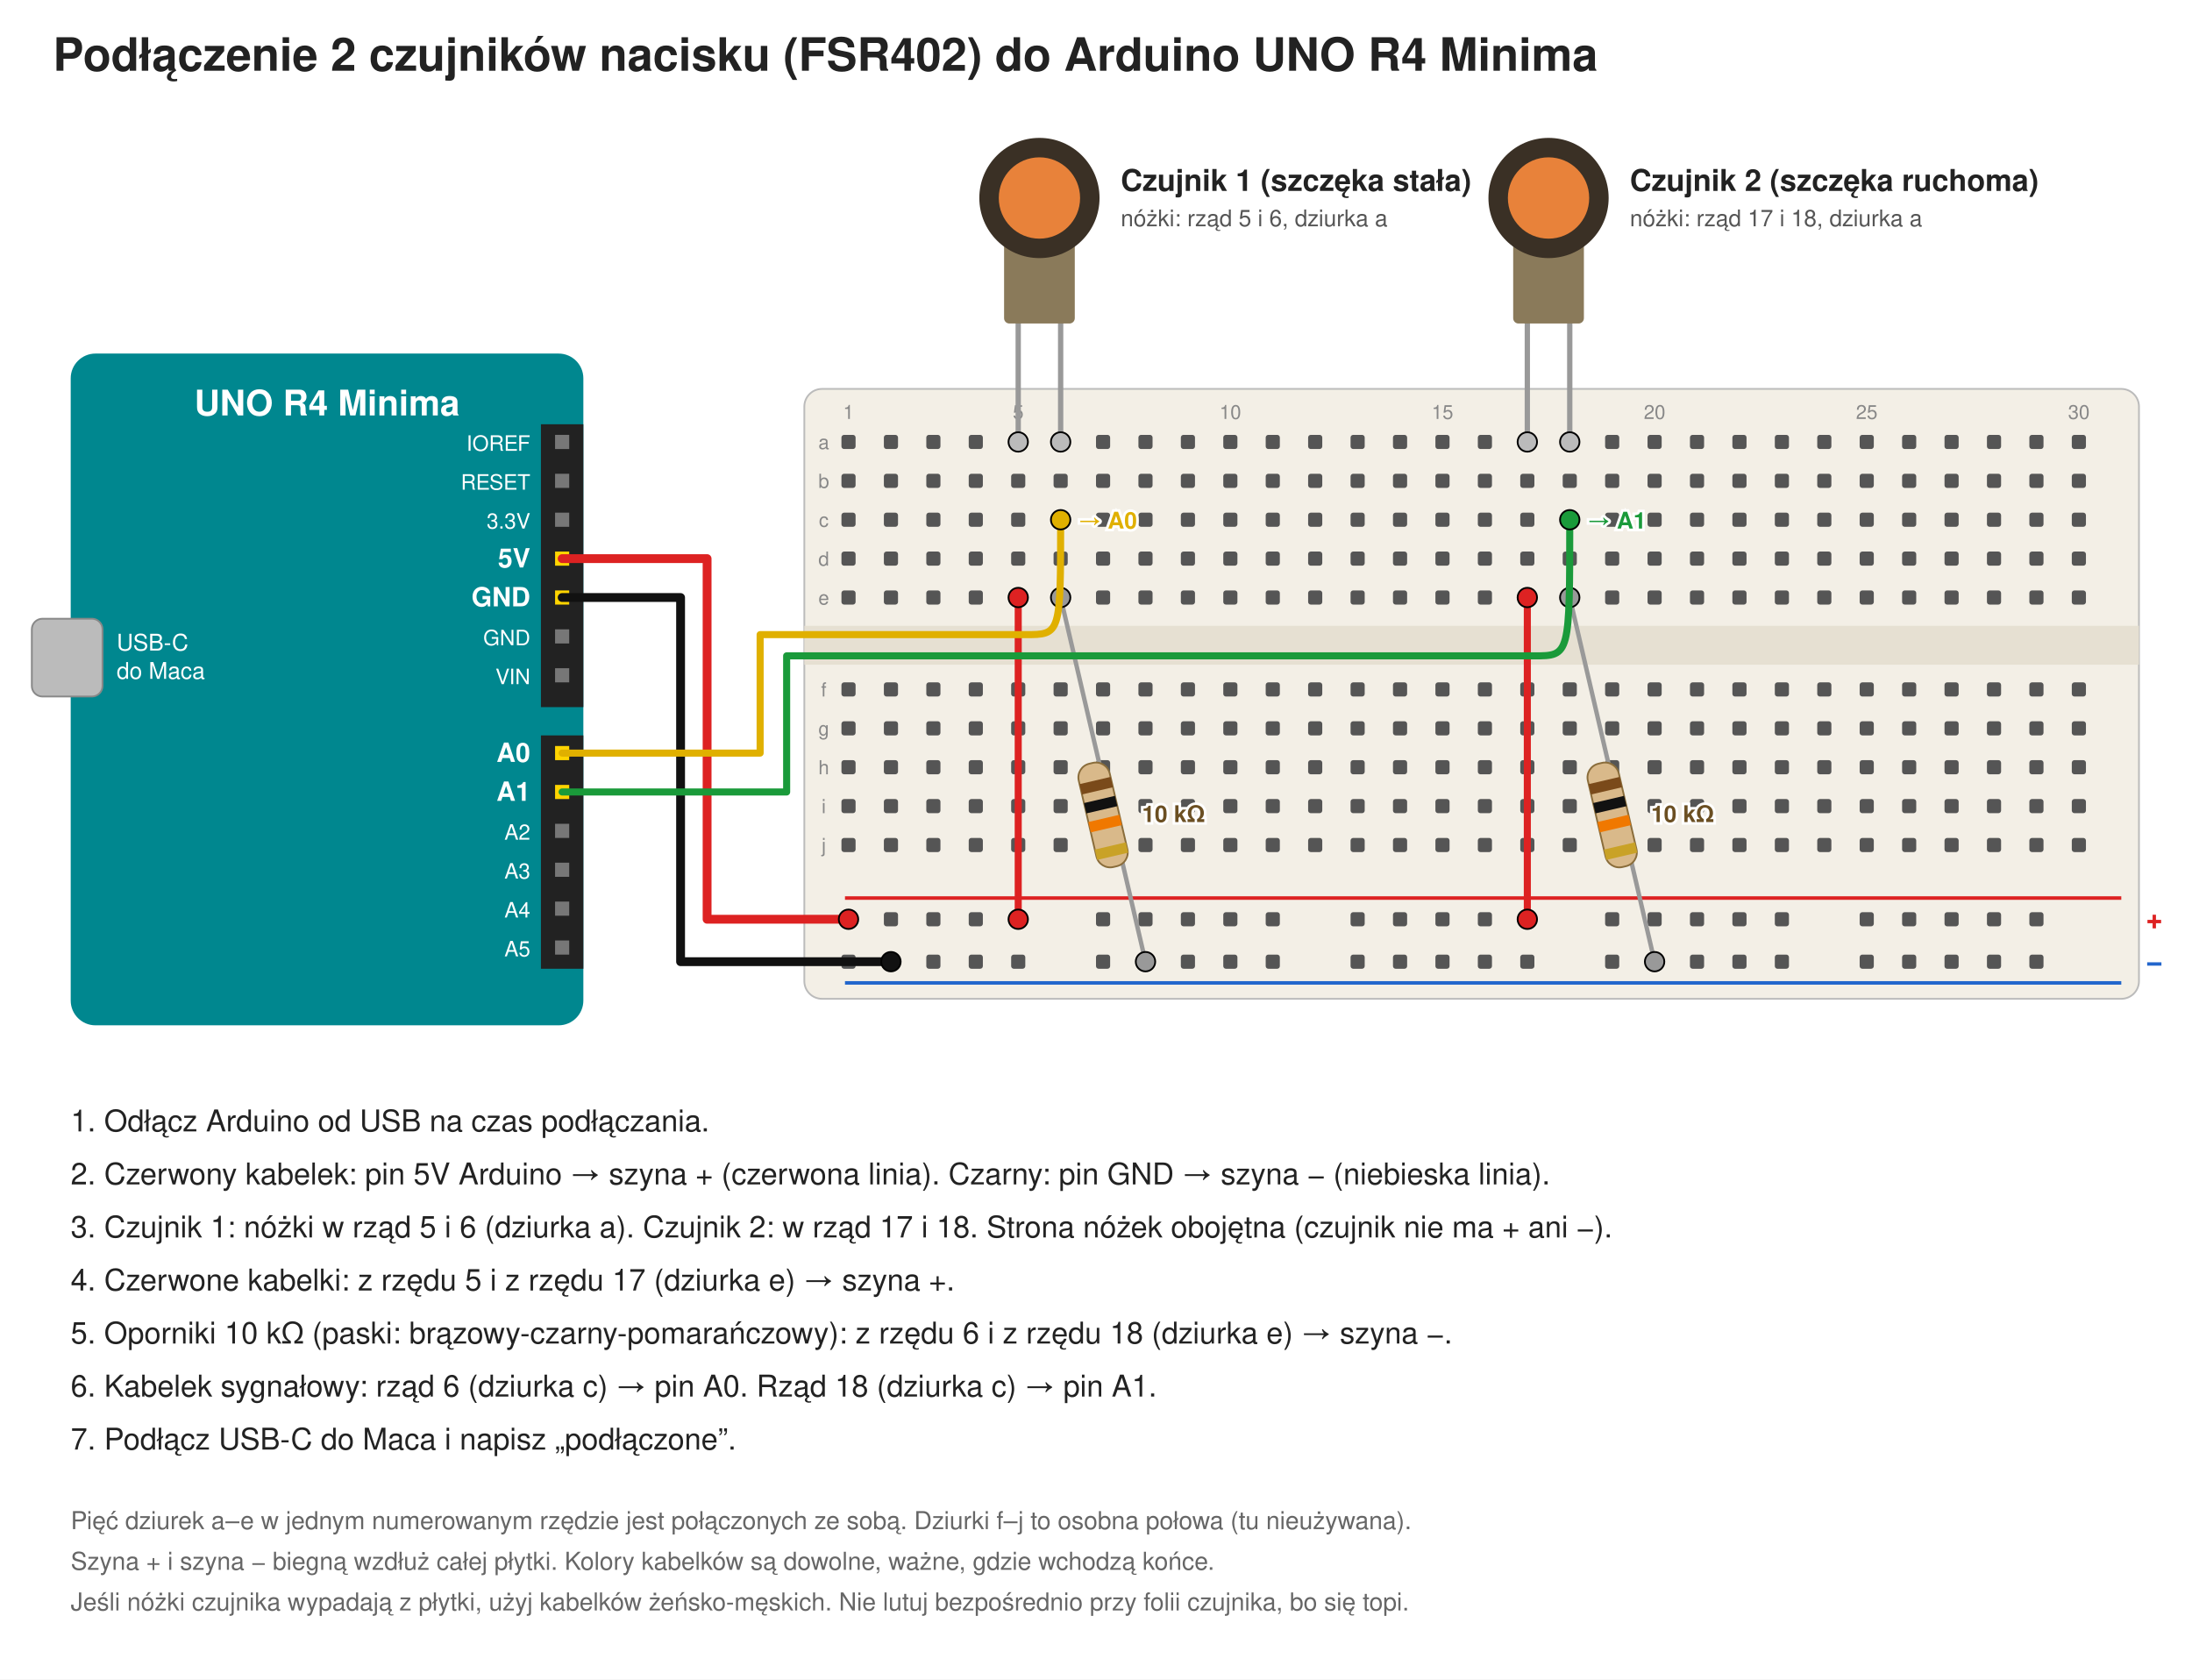
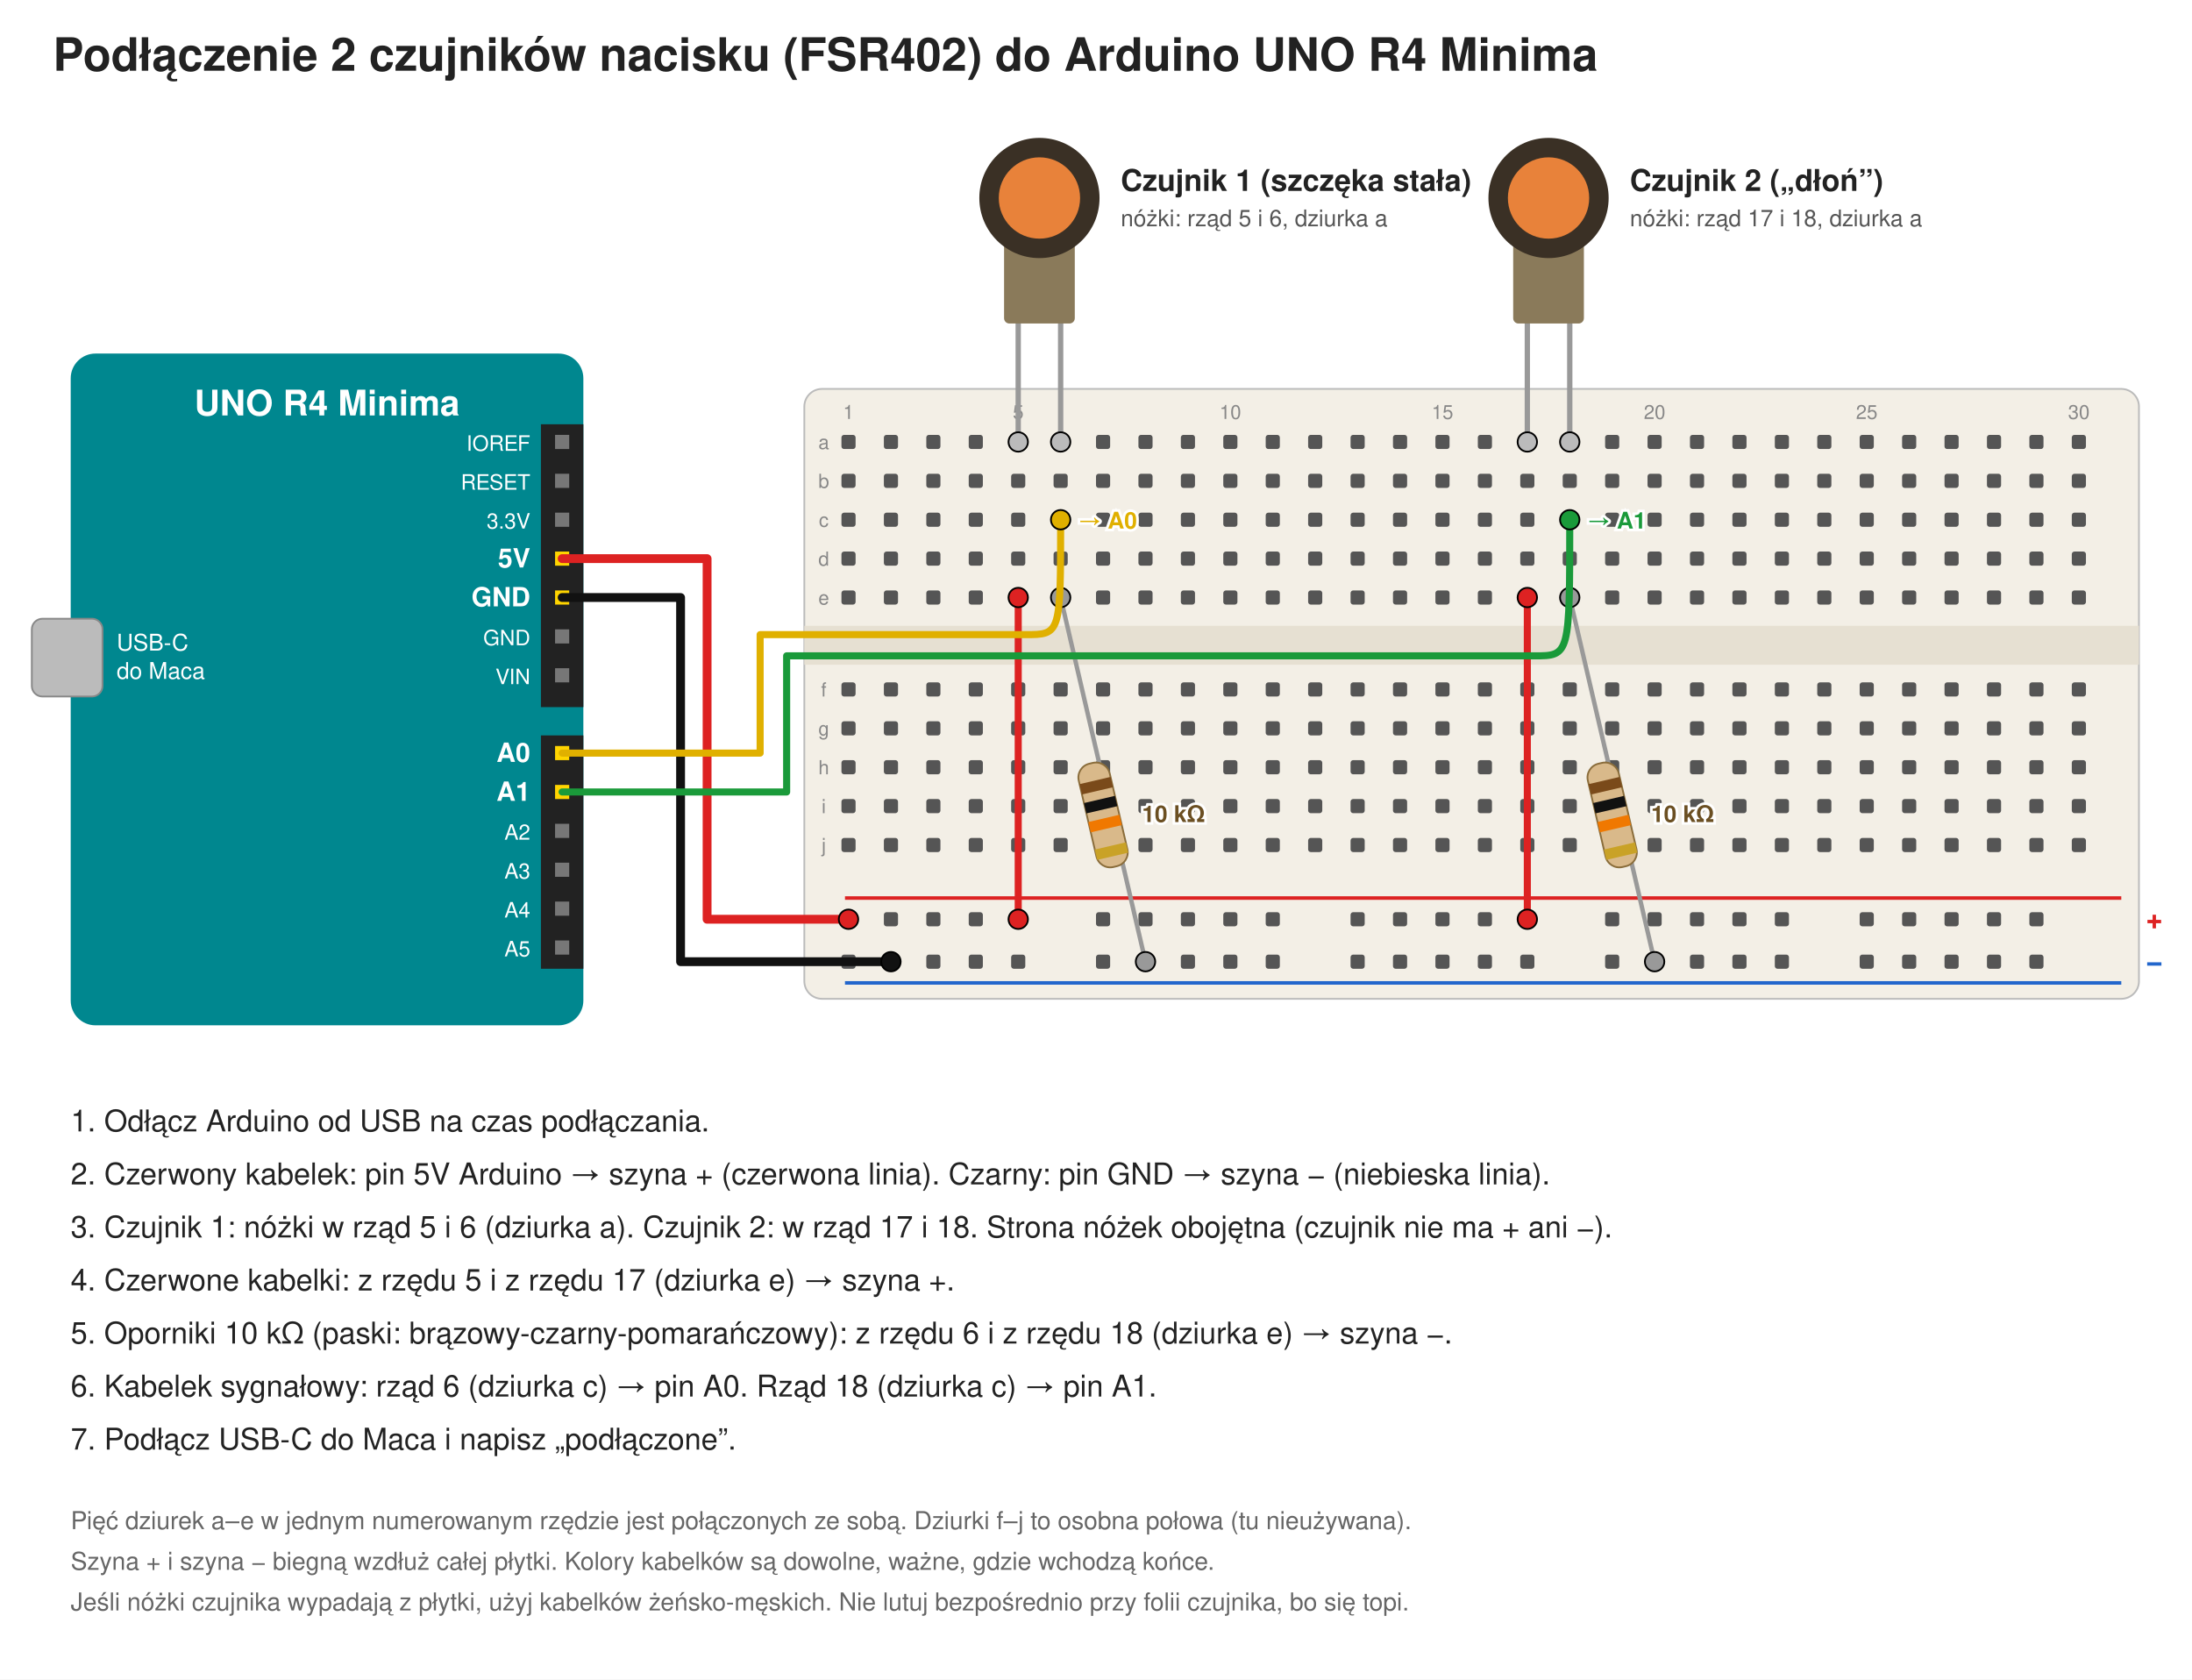
<svg xmlns="http://www.w3.org/2000/svg" width="1240" height="950" viewBox="0 0 1240 950" font-family="Helvetica, Arial, sans-serif">
  <rect width="1240" height="950" fill="#ffffff" />
  <text x="30" y="40" font-size="26" font-weight="bold" fill="#222">Podłączenie 2 czujników nacisku (FSR402) do Arduino UNO R4 Minima</text>
  <g transform="translate(0,50)">
    <rect x="455" y="170" width="755" height="345" rx="10" fill="#f3efe6" stroke="#bbb" />
    <rect x="455" y="304" width="755" height="22" fill="#e6e0d2" />
    <rect x="476" y="196" width="8" height="8" rx="1.5" fill="#555" />
    <rect x="476" y="218" width="8" height="8" rx="1.5" fill="#555" />
    <rect x="476" y="240" width="8" height="8" rx="1.5" fill="#555" />
    <rect x="476" y="262" width="8" height="8" rx="1.5" fill="#555" />
    <rect x="476" y="284" width="8" height="8" rx="1.5" fill="#555" />
    <rect x="476" y="336" width="8" height="8" rx="1.5" fill="#555" />
    <rect x="476" y="358" width="8" height="8" rx="1.5" fill="#555" />
    <rect x="476" y="380" width="8" height="8" rx="1.5" fill="#555" />
    <rect x="476" y="402" width="8" height="8" rx="1.5" fill="#555" />
    <rect x="476" y="424" width="8" height="8" rx="1.5" fill="#555" />
    <text x="480" y="187" font-size="11" text-anchor="middle" fill="#888">1</text>
    <rect x="500" y="196" width="8" height="8" rx="1.5" fill="#555" />
    <rect x="500" y="218" width="8" height="8" rx="1.5" fill="#555" />
    <rect x="500" y="240" width="8" height="8" rx="1.5" fill="#555" />
    <rect x="500" y="262" width="8" height="8" rx="1.5" fill="#555" />
    <rect x="500" y="284" width="8" height="8" rx="1.5" fill="#555" />
    <rect x="500" y="336" width="8" height="8" rx="1.5" fill="#555" />
    <rect x="500" y="358" width="8" height="8" rx="1.5" fill="#555" />
    <rect x="500" y="380" width="8" height="8" rx="1.5" fill="#555" />
    <rect x="500" y="402" width="8" height="8" rx="1.5" fill="#555" />
    <rect x="500" y="424" width="8" height="8" rx="1.5" fill="#555" />
    <rect x="524" y="196" width="8" height="8" rx="1.5" fill="#555" />
    <rect x="524" y="218" width="8" height="8" rx="1.5" fill="#555" />
    <rect x="524" y="240" width="8" height="8" rx="1.5" fill="#555" />
    <rect x="524" y="262" width="8" height="8" rx="1.5" fill="#555" />
    <rect x="524" y="284" width="8" height="8" rx="1.5" fill="#555" />
    <rect x="524" y="336" width="8" height="8" rx="1.5" fill="#555" />
    <rect x="524" y="358" width="8" height="8" rx="1.5" fill="#555" />
    <rect x="524" y="380" width="8" height="8" rx="1.5" fill="#555" />
    <rect x="524" y="402" width="8" height="8" rx="1.5" fill="#555" />
    <rect x="524" y="424" width="8" height="8" rx="1.5" fill="#555" />
    <rect x="548" y="196" width="8" height="8" rx="1.5" fill="#555" />
    <rect x="548" y="218" width="8" height="8" rx="1.5" fill="#555" />
    <rect x="548" y="240" width="8" height="8" rx="1.5" fill="#555" />
    <rect x="548" y="262" width="8" height="8" rx="1.5" fill="#555" />
    <rect x="548" y="284" width="8" height="8" rx="1.5" fill="#555" />
    <rect x="548" y="336" width="8" height="8" rx="1.5" fill="#555" />
    <rect x="548" y="358" width="8" height="8" rx="1.5" fill="#555" />
    <rect x="548" y="380" width="8" height="8" rx="1.5" fill="#555" />
    <rect x="548" y="402" width="8" height="8" rx="1.5" fill="#555" />
    <rect x="548" y="424" width="8" height="8" rx="1.5" fill="#555" />
    <rect x="572" y="196" width="8" height="8" rx="1.5" fill="#555" />
    <rect x="572" y="218" width="8" height="8" rx="1.5" fill="#555" />
    <rect x="572" y="240" width="8" height="8" rx="1.5" fill="#555" />
    <rect x="572" y="262" width="8" height="8" rx="1.5" fill="#555" />
    <rect x="572" y="284" width="8" height="8" rx="1.5" fill="#555" />
    <rect x="572" y="336" width="8" height="8" rx="1.5" fill="#555" />
    <rect x="572" y="358" width="8" height="8" rx="1.5" fill="#555" />
    <rect x="572" y="380" width="8" height="8" rx="1.5" fill="#555" />
    <rect x="572" y="402" width="8" height="8" rx="1.5" fill="#555" />
    <rect x="572" y="424" width="8" height="8" rx="1.5" fill="#555" />
    <text x="576" y="187" font-size="11" text-anchor="middle" fill="#888">5</text>
    <rect x="596" y="196" width="8" height="8" rx="1.5" fill="#555" />
    <rect x="596" y="218" width="8" height="8" rx="1.5" fill="#555" />
    <rect x="596" y="240" width="8" height="8" rx="1.5" fill="#555" />
    <rect x="596" y="262" width="8" height="8" rx="1.5" fill="#555" />
    <rect x="596" y="284" width="8" height="8" rx="1.5" fill="#555" />
    <rect x="596" y="336" width="8" height="8" rx="1.5" fill="#555" />
    <rect x="596" y="358" width="8" height="8" rx="1.5" fill="#555" />
    <rect x="596" y="380" width="8" height="8" rx="1.5" fill="#555" />
    <rect x="596" y="402" width="8" height="8" rx="1.5" fill="#555" />
    <rect x="596" y="424" width="8" height="8" rx="1.5" fill="#555" />
    <rect x="620" y="196" width="8" height="8" rx="1.5" fill="#555" />
    <rect x="620" y="218" width="8" height="8" rx="1.5" fill="#555" />
    <rect x="620" y="240" width="8" height="8" rx="1.5" fill="#555" />
    <rect x="620" y="262" width="8" height="8" rx="1.5" fill="#555" />
    <rect x="620" y="284" width="8" height="8" rx="1.5" fill="#555" />
    <rect x="620" y="336" width="8" height="8" rx="1.5" fill="#555" />
    <rect x="620" y="358" width="8" height="8" rx="1.5" fill="#555" />
    <rect x="620" y="380" width="8" height="8" rx="1.5" fill="#555" />
    <rect x="620" y="402" width="8" height="8" rx="1.5" fill="#555" />
    <rect x="620" y="424" width="8" height="8" rx="1.5" fill="#555" />
    <rect x="644" y="196" width="8" height="8" rx="1.5" fill="#555" />
    <rect x="644" y="218" width="8" height="8" rx="1.5" fill="#555" />
    <rect x="644" y="240" width="8" height="8" rx="1.5" fill="#555" />
    <rect x="644" y="262" width="8" height="8" rx="1.5" fill="#555" />
    <rect x="644" y="284" width="8" height="8" rx="1.5" fill="#555" />
    <rect x="644" y="336" width="8" height="8" rx="1.5" fill="#555" />
    <rect x="644" y="358" width="8" height="8" rx="1.5" fill="#555" />
    <rect x="644" y="380" width="8" height="8" rx="1.5" fill="#555" />
    <rect x="644" y="402" width="8" height="8" rx="1.5" fill="#555" />
    <rect x="644" y="424" width="8" height="8" rx="1.5" fill="#555" />
    <rect x="668" y="196" width="8" height="8" rx="1.5" fill="#555" />
    <rect x="668" y="218" width="8" height="8" rx="1.5" fill="#555" />
    <rect x="668" y="240" width="8" height="8" rx="1.5" fill="#555" />
    <rect x="668" y="262" width="8" height="8" rx="1.5" fill="#555" />
    <rect x="668" y="284" width="8" height="8" rx="1.5" fill="#555" />
    <rect x="668" y="336" width="8" height="8" rx="1.5" fill="#555" />
    <rect x="668" y="358" width="8" height="8" rx="1.5" fill="#555" />
    <rect x="668" y="380" width="8" height="8" rx="1.5" fill="#555" />
    <rect x="668" y="402" width="8" height="8" rx="1.5" fill="#555" />
    <rect x="668" y="424" width="8" height="8" rx="1.5" fill="#555" />
    <rect x="692" y="196" width="8" height="8" rx="1.5" fill="#555" />
    <rect x="692" y="218" width="8" height="8" rx="1.5" fill="#555" />
    <rect x="692" y="240" width="8" height="8" rx="1.5" fill="#555" />
    <rect x="692" y="262" width="8" height="8" rx="1.5" fill="#555" />
    <rect x="692" y="284" width="8" height="8" rx="1.5" fill="#555" />
    <rect x="692" y="336" width="8" height="8" rx="1.5" fill="#555" />
    <rect x="692" y="358" width="8" height="8" rx="1.5" fill="#555" />
    <rect x="692" y="380" width="8" height="8" rx="1.5" fill="#555" />
    <rect x="692" y="402" width="8" height="8" rx="1.5" fill="#555" />
    <rect x="692" y="424" width="8" height="8" rx="1.5" fill="#555" />
    <text x="696" y="187" font-size="11" text-anchor="middle" fill="#888">10</text>
    <rect x="716" y="196" width="8" height="8" rx="1.5" fill="#555" />
    <rect x="716" y="218" width="8" height="8" rx="1.5" fill="#555" />
    <rect x="716" y="240" width="8" height="8" rx="1.5" fill="#555" />
    <rect x="716" y="262" width="8" height="8" rx="1.5" fill="#555" />
    <rect x="716" y="284" width="8" height="8" rx="1.5" fill="#555" />
    <rect x="716" y="336" width="8" height="8" rx="1.5" fill="#555" />
    <rect x="716" y="358" width="8" height="8" rx="1.5" fill="#555" />
    <rect x="716" y="380" width="8" height="8" rx="1.5" fill="#555" />
    <rect x="716" y="402" width="8" height="8" rx="1.5" fill="#555" />
    <rect x="716" y="424" width="8" height="8" rx="1.5" fill="#555" />
    <rect x="740" y="196" width="8" height="8" rx="1.5" fill="#555" />
    <rect x="740" y="218" width="8" height="8" rx="1.5" fill="#555" />
    <rect x="740" y="240" width="8" height="8" rx="1.5" fill="#555" />
    <rect x="740" y="262" width="8" height="8" rx="1.5" fill="#555" />
    <rect x="740" y="284" width="8" height="8" rx="1.5" fill="#555" />
    <rect x="740" y="336" width="8" height="8" rx="1.5" fill="#555" />
    <rect x="740" y="358" width="8" height="8" rx="1.5" fill="#555" />
    <rect x="740" y="380" width="8" height="8" rx="1.5" fill="#555" />
    <rect x="740" y="402" width="8" height="8" rx="1.5" fill="#555" />
    <rect x="740" y="424" width="8" height="8" rx="1.5" fill="#555" />
    <rect x="764" y="196" width="8" height="8" rx="1.5" fill="#555" />
    <rect x="764" y="218" width="8" height="8" rx="1.5" fill="#555" />
    <rect x="764" y="240" width="8" height="8" rx="1.5" fill="#555" />
    <rect x="764" y="262" width="8" height="8" rx="1.5" fill="#555" />
    <rect x="764" y="284" width="8" height="8" rx="1.5" fill="#555" />
    <rect x="764" y="336" width="8" height="8" rx="1.5" fill="#555" />
    <rect x="764" y="358" width="8" height="8" rx="1.5" fill="#555" />
    <rect x="764" y="380" width="8" height="8" rx="1.5" fill="#555" />
    <rect x="764" y="402" width="8" height="8" rx="1.5" fill="#555" />
    <rect x="764" y="424" width="8" height="8" rx="1.5" fill="#555" />
    <rect x="788" y="196" width="8" height="8" rx="1.5" fill="#555" />
    <rect x="788" y="218" width="8" height="8" rx="1.5" fill="#555" />
    <rect x="788" y="240" width="8" height="8" rx="1.5" fill="#555" />
    <rect x="788" y="262" width="8" height="8" rx="1.5" fill="#555" />
    <rect x="788" y="284" width="8" height="8" rx="1.5" fill="#555" />
    <rect x="788" y="336" width="8" height="8" rx="1.5" fill="#555" />
    <rect x="788" y="358" width="8" height="8" rx="1.5" fill="#555" />
    <rect x="788" y="380" width="8" height="8" rx="1.5" fill="#555" />
    <rect x="788" y="402" width="8" height="8" rx="1.5" fill="#555" />
    <rect x="788" y="424" width="8" height="8" rx="1.5" fill="#555" />
    <rect x="812" y="196" width="8" height="8" rx="1.5" fill="#555" />
    <rect x="812" y="218" width="8" height="8" rx="1.5" fill="#555" />
    <rect x="812" y="240" width="8" height="8" rx="1.5" fill="#555" />
    <rect x="812" y="262" width="8" height="8" rx="1.5" fill="#555" />
    <rect x="812" y="284" width="8" height="8" rx="1.5" fill="#555" />
    <rect x="812" y="336" width="8" height="8" rx="1.5" fill="#555" />
    <rect x="812" y="358" width="8" height="8" rx="1.5" fill="#555" />
    <rect x="812" y="380" width="8" height="8" rx="1.5" fill="#555" />
    <rect x="812" y="402" width="8" height="8" rx="1.5" fill="#555" />
    <rect x="812" y="424" width="8" height="8" rx="1.5" fill="#555" />
    <text x="816" y="187" font-size="11" text-anchor="middle" fill="#888">15</text>
    <rect x="836" y="196" width="8" height="8" rx="1.5" fill="#555" />
    <rect x="836" y="218" width="8" height="8" rx="1.5" fill="#555" />
    <rect x="836" y="240" width="8" height="8" rx="1.5" fill="#555" />
    <rect x="836" y="262" width="8" height="8" rx="1.5" fill="#555" />
    <rect x="836" y="284" width="8" height="8" rx="1.5" fill="#555" />
    <rect x="836" y="336" width="8" height="8" rx="1.5" fill="#555" />
    <rect x="836" y="358" width="8" height="8" rx="1.5" fill="#555" />
    <rect x="836" y="380" width="8" height="8" rx="1.5" fill="#555" />
    <rect x="836" y="402" width="8" height="8" rx="1.5" fill="#555" />
    <rect x="836" y="424" width="8" height="8" rx="1.5" fill="#555" />
    <rect x="860" y="196" width="8" height="8" rx="1.5" fill="#555" />
    <rect x="860" y="218" width="8" height="8" rx="1.5" fill="#555" />
    <rect x="860" y="240" width="8" height="8" rx="1.5" fill="#555" />
    <rect x="860" y="262" width="8" height="8" rx="1.5" fill="#555" />
    <rect x="860" y="284" width="8" height="8" rx="1.5" fill="#555" />
    <rect x="860" y="336" width="8" height="8" rx="1.5" fill="#555" />
    <rect x="860" y="358" width="8" height="8" rx="1.5" fill="#555" />
    <rect x="860" y="380" width="8" height="8" rx="1.5" fill="#555" />
    <rect x="860" y="402" width="8" height="8" rx="1.5" fill="#555" />
    <rect x="860" y="424" width="8" height="8" rx="1.5" fill="#555" />
    <rect x="884" y="196" width="8" height="8" rx="1.5" fill="#555" />
    <rect x="884" y="218" width="8" height="8" rx="1.5" fill="#555" />
    <rect x="884" y="240" width="8" height="8" rx="1.5" fill="#555" />
    <rect x="884" y="262" width="8" height="8" rx="1.5" fill="#555" />
    <rect x="884" y="284" width="8" height="8" rx="1.5" fill="#555" />
    <rect x="884" y="336" width="8" height="8" rx="1.5" fill="#555" />
    <rect x="884" y="358" width="8" height="8" rx="1.5" fill="#555" />
    <rect x="884" y="380" width="8" height="8" rx="1.5" fill="#555" />
    <rect x="884" y="402" width="8" height="8" rx="1.5" fill="#555" />
    <rect x="884" y="424" width="8" height="8" rx="1.5" fill="#555" />
    <rect x="908" y="196" width="8" height="8" rx="1.5" fill="#555" />
    <rect x="908" y="218" width="8" height="8" rx="1.5" fill="#555" />
    <rect x="908" y="240" width="8" height="8" rx="1.5" fill="#555" />
    <rect x="908" y="262" width="8" height="8" rx="1.5" fill="#555" />
    <rect x="908" y="284" width="8" height="8" rx="1.5" fill="#555" />
    <rect x="908" y="336" width="8" height="8" rx="1.5" fill="#555" />
    <rect x="908" y="358" width="8" height="8" rx="1.5" fill="#555" />
    <rect x="908" y="380" width="8" height="8" rx="1.5" fill="#555" />
    <rect x="908" y="402" width="8" height="8" rx="1.5" fill="#555" />
    <rect x="908" y="424" width="8" height="8" rx="1.5" fill="#555" />
    <rect x="932" y="196" width="8" height="8" rx="1.5" fill="#555" />
    <rect x="932" y="218" width="8" height="8" rx="1.5" fill="#555" />
    <rect x="932" y="240" width="8" height="8" rx="1.5" fill="#555" />
    <rect x="932" y="262" width="8" height="8" rx="1.5" fill="#555" />
    <rect x="932" y="284" width="8" height="8" rx="1.5" fill="#555" />
    <rect x="932" y="336" width="8" height="8" rx="1.5" fill="#555" />
    <rect x="932" y="358" width="8" height="8" rx="1.5" fill="#555" />
    <rect x="932" y="380" width="8" height="8" rx="1.5" fill="#555" />
    <rect x="932" y="402" width="8" height="8" rx="1.5" fill="#555" />
    <rect x="932" y="424" width="8" height="8" rx="1.5" fill="#555" />
    <text x="936" y="187" font-size="11" text-anchor="middle" fill="#888">20</text>
    <rect x="956" y="196" width="8" height="8" rx="1.5" fill="#555" />
    <rect x="956" y="218" width="8" height="8" rx="1.5" fill="#555" />
    <rect x="956" y="240" width="8" height="8" rx="1.5" fill="#555" />
    <rect x="956" y="262" width="8" height="8" rx="1.5" fill="#555" />
    <rect x="956" y="284" width="8" height="8" rx="1.5" fill="#555" />
    <rect x="956" y="336" width="8" height="8" rx="1.5" fill="#555" />
    <rect x="956" y="358" width="8" height="8" rx="1.5" fill="#555" />
    <rect x="956" y="380" width="8" height="8" rx="1.5" fill="#555" />
    <rect x="956" y="402" width="8" height="8" rx="1.5" fill="#555" />
    <rect x="956" y="424" width="8" height="8" rx="1.5" fill="#555" />
    <rect x="980" y="196" width="8" height="8" rx="1.5" fill="#555" />
    <rect x="980" y="218" width="8" height="8" rx="1.5" fill="#555" />
    <rect x="980" y="240" width="8" height="8" rx="1.5" fill="#555" />
    <rect x="980" y="262" width="8" height="8" rx="1.5" fill="#555" />
    <rect x="980" y="284" width="8" height="8" rx="1.5" fill="#555" />
    <rect x="980" y="336" width="8" height="8" rx="1.5" fill="#555" />
    <rect x="980" y="358" width="8" height="8" rx="1.5" fill="#555" />
    <rect x="980" y="380" width="8" height="8" rx="1.5" fill="#555" />
    <rect x="980" y="402" width="8" height="8" rx="1.5" fill="#555" />
    <rect x="980" y="424" width="8" height="8" rx="1.5" fill="#555" />
    <rect x="1004" y="196" width="8" height="8" rx="1.5" fill="#555" />
    <rect x="1004" y="218" width="8" height="8" rx="1.5" fill="#555" />
    <rect x="1004" y="240" width="8" height="8" rx="1.5" fill="#555" />
    <rect x="1004" y="262" width="8" height="8" rx="1.5" fill="#555" />
    <rect x="1004" y="284" width="8" height="8" rx="1.5" fill="#555" />
    <rect x="1004" y="336" width="8" height="8" rx="1.5" fill="#555" />
    <rect x="1004" y="358" width="8" height="8" rx="1.5" fill="#555" />
    <rect x="1004" y="380" width="8" height="8" rx="1.5" fill="#555" />
    <rect x="1004" y="402" width="8" height="8" rx="1.5" fill="#555" />
    <rect x="1004" y="424" width="8" height="8" rx="1.5" fill="#555" />
    <rect x="1028" y="196" width="8" height="8" rx="1.5" fill="#555" />
    <rect x="1028" y="218" width="8" height="8" rx="1.5" fill="#555" />
    <rect x="1028" y="240" width="8" height="8" rx="1.5" fill="#555" />
    <rect x="1028" y="262" width="8" height="8" rx="1.5" fill="#555" />
    <rect x="1028" y="284" width="8" height="8" rx="1.5" fill="#555" />
    <rect x="1028" y="336" width="8" height="8" rx="1.5" fill="#555" />
    <rect x="1028" y="358" width="8" height="8" rx="1.5" fill="#555" />
    <rect x="1028" y="380" width="8" height="8" rx="1.5" fill="#555" />
    <rect x="1028" y="402" width="8" height="8" rx="1.5" fill="#555" />
    <rect x="1028" y="424" width="8" height="8" rx="1.5" fill="#555" />
    <rect x="1052" y="196" width="8" height="8" rx="1.5" fill="#555" />
    <rect x="1052" y="218" width="8" height="8" rx="1.5" fill="#555" />
    <rect x="1052" y="240" width="8" height="8" rx="1.5" fill="#555" />
    <rect x="1052" y="262" width="8" height="8" rx="1.5" fill="#555" />
    <rect x="1052" y="284" width="8" height="8" rx="1.5" fill="#555" />
    <rect x="1052" y="336" width="8" height="8" rx="1.5" fill="#555" />
    <rect x="1052" y="358" width="8" height="8" rx="1.5" fill="#555" />
    <rect x="1052" y="380" width="8" height="8" rx="1.5" fill="#555" />
    <rect x="1052" y="402" width="8" height="8" rx="1.5" fill="#555" />
    <rect x="1052" y="424" width="8" height="8" rx="1.5" fill="#555" />
    <text x="1056" y="187" font-size="11" text-anchor="middle" fill="#888">25</text>
    <rect x="1076" y="196" width="8" height="8" rx="1.5" fill="#555" />
    <rect x="1076" y="218" width="8" height="8" rx="1.5" fill="#555" />
    <rect x="1076" y="240" width="8" height="8" rx="1.5" fill="#555" />
    <rect x="1076" y="262" width="8" height="8" rx="1.5" fill="#555" />
    <rect x="1076" y="284" width="8" height="8" rx="1.5" fill="#555" />
    <rect x="1076" y="336" width="8" height="8" rx="1.5" fill="#555" />
    <rect x="1076" y="358" width="8" height="8" rx="1.5" fill="#555" />
    <rect x="1076" y="380" width="8" height="8" rx="1.5" fill="#555" />
    <rect x="1076" y="402" width="8" height="8" rx="1.5" fill="#555" />
    <rect x="1076" y="424" width="8" height="8" rx="1.5" fill="#555" />
    <rect x="1100" y="196" width="8" height="8" rx="1.5" fill="#555" />
    <rect x="1100" y="218" width="8" height="8" rx="1.5" fill="#555" />
    <rect x="1100" y="240" width="8" height="8" rx="1.5" fill="#555" />
    <rect x="1100" y="262" width="8" height="8" rx="1.5" fill="#555" />
    <rect x="1100" y="284" width="8" height="8" rx="1.5" fill="#555" />
    <rect x="1100" y="336" width="8" height="8" rx="1.5" fill="#555" />
    <rect x="1100" y="358" width="8" height="8" rx="1.5" fill="#555" />
    <rect x="1100" y="380" width="8" height="8" rx="1.5" fill="#555" />
    <rect x="1100" y="402" width="8" height="8" rx="1.5" fill="#555" />
    <rect x="1100" y="424" width="8" height="8" rx="1.5" fill="#555" />
    <rect x="1124" y="196" width="8" height="8" rx="1.5" fill="#555" />
    <rect x="1124" y="218" width="8" height="8" rx="1.5" fill="#555" />
    <rect x="1124" y="240" width="8" height="8" rx="1.5" fill="#555" />
    <rect x="1124" y="262" width="8" height="8" rx="1.5" fill="#555" />
    <rect x="1124" y="284" width="8" height="8" rx="1.5" fill="#555" />
    <rect x="1124" y="336" width="8" height="8" rx="1.5" fill="#555" />
    <rect x="1124" y="358" width="8" height="8" rx="1.5" fill="#555" />
    <rect x="1124" y="380" width="8" height="8" rx="1.5" fill="#555" />
    <rect x="1124" y="402" width="8" height="8" rx="1.5" fill="#555" />
    <rect x="1124" y="424" width="8" height="8" rx="1.5" fill="#555" />
    <rect x="1148" y="196" width="8" height="8" rx="1.5" fill="#555" />
    <rect x="1148" y="218" width="8" height="8" rx="1.5" fill="#555" />
    <rect x="1148" y="240" width="8" height="8" rx="1.5" fill="#555" />
    <rect x="1148" y="262" width="8" height="8" rx="1.5" fill="#555" />
    <rect x="1148" y="284" width="8" height="8" rx="1.5" fill="#555" />
    <rect x="1148" y="336" width="8" height="8" rx="1.5" fill="#555" />
    <rect x="1148" y="358" width="8" height="8" rx="1.5" fill="#555" />
    <rect x="1148" y="380" width="8" height="8" rx="1.5" fill="#555" />
    <rect x="1148" y="402" width="8" height="8" rx="1.5" fill="#555" />
    <rect x="1148" y="424" width="8" height="8" rx="1.5" fill="#555" />
    <rect x="1172" y="196" width="8" height="8" rx="1.5" fill="#555" />
    <rect x="1172" y="218" width="8" height="8" rx="1.5" fill="#555" />
    <rect x="1172" y="240" width="8" height="8" rx="1.5" fill="#555" />
    <rect x="1172" y="262" width="8" height="8" rx="1.5" fill="#555" />
    <rect x="1172" y="284" width="8" height="8" rx="1.5" fill="#555" />
    <rect x="1172" y="336" width="8" height="8" rx="1.5" fill="#555" />
    <rect x="1172" y="358" width="8" height="8" rx="1.5" fill="#555" />
    <rect x="1172" y="380" width="8" height="8" rx="1.5" fill="#555" />
    <rect x="1172" y="402" width="8" height="8" rx="1.5" fill="#555" />
    <rect x="1172" y="424" width="8" height="8" rx="1.5" fill="#555" />
    <text x="1176" y="187" font-size="11" text-anchor="middle" fill="#888">30</text>
    <text x="466" y="204" font-size="11" text-anchor="middle" fill="#888">a</text>
    <text x="466" y="226" font-size="11" text-anchor="middle" fill="#888">b</text>
    <text x="466" y="248" font-size="11" text-anchor="middle" fill="#888">c</text>
    <text x="466" y="270" font-size="11" text-anchor="middle" fill="#888">d</text>
    <text x="466" y="292" font-size="11" text-anchor="middle" fill="#888">e</text>
    <text x="466" y="344" font-size="11" text-anchor="middle" fill="#888">f</text>
    <text x="466" y="366" font-size="11" text-anchor="middle" fill="#888">g</text>
    <text x="466" y="388" font-size="11" text-anchor="middle" fill="#888">h</text>
    <text x="466" y="410" font-size="11" text-anchor="middle" fill="#888">i</text>
    <text x="466" y="432" font-size="11" text-anchor="middle" fill="#888">j</text>
    <line x1="478" y1="458" x2="1200" y2="458" stroke="#d22" stroke-width="2" />
    <text x="1214" y="475" font-size="16" font-weight="bold" fill="#d22">+</text>
    <rect x="476" y="466" width="8" height="8" rx="1.5" fill="#555" />
    <rect x="500" y="466" width="8" height="8" rx="1.5" fill="#555" />
    <rect x="524" y="466" width="8" height="8" rx="1.5" fill="#555" />
    <rect x="548" y="466" width="8" height="8" rx="1.5" fill="#555" />
    <rect x="572" y="466" width="8" height="8" rx="1.5" fill="#555" />
    <rect x="620" y="466" width="8" height="8" rx="1.5" fill="#555" />
    <rect x="644" y="466" width="8" height="8" rx="1.5" fill="#555" />
    <rect x="668" y="466" width="8" height="8" rx="1.5" fill="#555" />
    <rect x="692" y="466" width="8" height="8" rx="1.5" fill="#555" />
    <rect x="716" y="466" width="8" height="8" rx="1.5" fill="#555" />
    <rect x="764" y="466" width="8" height="8" rx="1.5" fill="#555" />
    <rect x="788" y="466" width="8" height="8" rx="1.5" fill="#555" />
    <rect x="812" y="466" width="8" height="8" rx="1.5" fill="#555" />
    <rect x="836" y="466" width="8" height="8" rx="1.5" fill="#555" />
    <rect x="860" y="466" width="8" height="8" rx="1.5" fill="#555" />
    <rect x="908" y="466" width="8" height="8" rx="1.5" fill="#555" />
    <rect x="932" y="466" width="8" height="8" rx="1.5" fill="#555" />
    <rect x="956" y="466" width="8" height="8" rx="1.5" fill="#555" />
    <rect x="980" y="466" width="8" height="8" rx="1.5" fill="#555" />
    <rect x="1004" y="466" width="8" height="8" rx="1.5" fill="#555" />
    <rect x="1052" y="466" width="8" height="8" rx="1.5" fill="#555" />
    <rect x="1076" y="466" width="8" height="8" rx="1.5" fill="#555" />
    <rect x="1100" y="466" width="8" height="8" rx="1.5" fill="#555" />
    <rect x="1124" y="466" width="8" height="8" rx="1.5" fill="#555" />
    <rect x="1148" y="466" width="8" height="8" rx="1.5" fill="#555" />
    <line x1="478" y1="506" x2="1200" y2="506" stroke="#26c" stroke-width="2" />
    <text x="1214" y="499" font-size="16" font-weight="bold" fill="#26c">−</text>
    <rect x="476" y="490" width="8" height="8" rx="1.5" fill="#555" />
    <rect x="500" y="490" width="8" height="8" rx="1.5" fill="#555" />
    <rect x="524" y="490" width="8" height="8" rx="1.5" fill="#555" />
    <rect x="548" y="490" width="8" height="8" rx="1.5" fill="#555" />
    <rect x="572" y="490" width="8" height="8" rx="1.5" fill="#555" />
    <rect x="620" y="490" width="8" height="8" rx="1.5" fill="#555" />
    <rect x="644" y="490" width="8" height="8" rx="1.5" fill="#555" />
    <rect x="668" y="490" width="8" height="8" rx="1.5" fill="#555" />
    <rect x="692" y="490" width="8" height="8" rx="1.5" fill="#555" />
    <rect x="716" y="490" width="8" height="8" rx="1.5" fill="#555" />
    <rect x="764" y="490" width="8" height="8" rx="1.5" fill="#555" />
    <rect x="788" y="490" width="8" height="8" rx="1.5" fill="#555" />
    <rect x="812" y="490" width="8" height="8" rx="1.5" fill="#555" />
    <rect x="836" y="490" width="8" height="8" rx="1.5" fill="#555" />
    <rect x="860" y="490" width="8" height="8" rx="1.5" fill="#555" />
    <rect x="908" y="490" width="8" height="8" rx="1.5" fill="#555" />
    <rect x="932" y="490" width="8" height="8" rx="1.5" fill="#555" />
    <rect x="956" y="490" width="8" height="8" rx="1.5" fill="#555" />
    <rect x="980" y="490" width="8" height="8" rx="1.5" fill="#555" />
    <rect x="1004" y="490" width="8" height="8" rx="1.5" fill="#555" />
    <rect x="1052" y="490" width="8" height="8" rx="1.5" fill="#555" />
    <rect x="1076" y="490" width="8" height="8" rx="1.5" fill="#555" />
    <rect x="1100" y="490" width="8" height="8" rx="1.5" fill="#555" />
    <rect x="1124" y="490" width="8" height="8" rx="1.5" fill="#555" />
    <rect x="1148" y="490" width="8" height="8" rx="1.5" fill="#555" />
    <rect x="40" y="150" width="290" height="380" rx="14" fill="#00878f" />
    <text x="185" y="185" font-size="20" font-weight="bold" fill="#fff" text-anchor="middle">UNO R4 Minima</text>
    <rect x="18" y="300" width="40" height="44" rx="6" fill="#bbb" stroke="#888" />
    <text x="66" y="318" font-size="13" fill="#fff">USB-C</text>
    <text x="66" y="334" font-size="13" fill="#fff">do Maca</text>
    <rect x="306" y="190" width="24" height="160" fill="#222" />
    <rect x="306" y="366" width="24" height="132" fill="#222" />
    <rect x="314" y="196" width="8" height="8" fill="#777" />
    <text x="300" y="205" font-size="12" font-weight="normal" text-anchor="end" fill="#fff">IOREF</text>
    <rect x="314" y="218" width="8" height="8" fill="#777" />
    <text x="300" y="227" font-size="12" font-weight="normal" text-anchor="end" fill="#fff">RESET</text>
    <rect x="314" y="240" width="8" height="8" fill="#777" />
    <text x="300" y="249" font-size="12" font-weight="normal" text-anchor="end" fill="#fff">3.3V</text>
    <rect x="314" y="262" width="8" height="8" fill="#ffd400" />
    <text x="300" y="271" font-size="15" font-weight="bold" text-anchor="end" fill="#fff">5V</text>
    <rect x="314" y="284" width="8" height="8" fill="#ffd400" />
    <text x="300" y="293" font-size="15" font-weight="bold" text-anchor="end" fill="#fff">GND</text>
    <rect x="314" y="306" width="8" height="8" fill="#777" />
    <text x="300" y="315" font-size="12" font-weight="normal" text-anchor="end" fill="#fff">GND</text>
    <rect x="314" y="328" width="8" height="8" fill="#777" />
    <text x="300" y="337" font-size="12" font-weight="normal" text-anchor="end" fill="#fff">VIN</text>
    <rect x="314" y="372" width="8" height="8" fill="#ffd400" />
    <text x="300" y="381" font-size="15" font-weight="bold" text-anchor="end" fill="#fff">A0</text>
    <rect x="314" y="394" width="8" height="8" fill="#ffd400" />
    <text x="300" y="403" font-size="15" font-weight="bold" text-anchor="end" fill="#fff">A1</text>
    <rect x="314" y="416" width="8" height="8" fill="#777" />
    <text x="300" y="425" font-size="12" font-weight="normal" text-anchor="end" fill="#fff">A2</text>
    <rect x="314" y="438" width="8" height="8" fill="#777" />
    <text x="300" y="447" font-size="12" font-weight="normal" text-anchor="end" fill="#fff">A3</text>
    <rect x="314" y="460" width="8" height="8" fill="#777" />
    <text x="300" y="469" font-size="12" font-weight="normal" text-anchor="end" fill="#fff">A4</text>
    <rect x="314" y="482" width="8" height="8" fill="#777" />
    <text x="300" y="491" font-size="12" font-weight="normal" text-anchor="end" fill="#fff">A5</text>
    <path d="M318 266 H400 V470 H480" fill="none" stroke="#d22" stroke-width="5" stroke-linecap="round" stroke-linejoin="round" />
    <circle cx="480" cy="470" r="5.5" fill="#d22" stroke="#000" stroke-width="1" />
    <path d="M318 288 H385 V494 H504" fill="none" stroke="#111" stroke-width="5" stroke-linecap="round" stroke-linejoin="round" />
    <circle cx="504" cy="494" r="5.5" fill="#111" stroke="#000" stroke-width="1" />
    <path d="M576 200 V130 M600 200 V130" stroke="#999" stroke-width="3" />
    <rect x="568" y="85" width="40" height="48" fill="#8a7a5a" rx="3" />
    <circle cx="588.0" cy="62" r="34" fill="#3a3025" />
    <circle cx="588.0" cy="62" r="23" fill="#e8823a" />
    <text x="634.0" y="58" font-size="17" font-weight="bold" fill="#222">Czujnik 1 (szczęka stała)</text>
    <text x="634.0" y="78" font-size="13" fill="#555">nóżki: rząd 5 i 6, dziurka a</text>
    <circle cx="576" cy="200" r="5.5" fill="#bbb" stroke="#000" stroke-width="1" />
    <circle cx="600" cy="200" r="5.5" fill="#bbb" stroke="#000" stroke-width="1" />
    <path d="M576 288 V470" fill="none" stroke="#d22" stroke-width="4" stroke-linecap="round" stroke-linejoin="round" />
    <circle cx="576" cy="288" r="5.5" fill="#d22" stroke="#000" stroke-width="1" />
    <circle cx="576" cy="470" r="5.5" fill="#d22" stroke="#000" stroke-width="1" />
    <path d="M600 288 L648 494" fill="none" stroke="#999" stroke-width="2.5" stroke-linecap="round" stroke-linejoin="round" />
    <circle cx="600" cy="288" r="5.5" fill="#999" stroke="#000" stroke-width="1" />
    <circle cx="648" cy="494" r="5.5" fill="#999" stroke="#000" stroke-width="1" />
    <g transform="translate(624.0,411.0) rotate(76.88356)">
      <rect x="-30" y="-9" width="60" height="18" rx="8" fill="#d9b98a" stroke="#8a6d3b" />
      <rect x="-20" y="-9" width="6" height="18" fill="#7a4a1a" />
      <rect x="-9" y="-9" width="6" height="18" fill="#111" />
      <rect x="2" y="-9" width="6" height="18" fill="#f07800" />
      <rect x="18" y="-9" width="6" height="18" fill="#c9a227" />
    </g>
    <text x="646.0" y="415.0" font-size="13" font-weight="bold" fill="#6b4f22" stroke="#fff" stroke-width="3" paint-order="stroke">10 kΩ</text>
    <path d="M600 244 C600 309 600 309 580 309 H430 V376 H318" fill="none" stroke="#e0b000" stroke-width="4" stroke-linecap="round" stroke-linejoin="round" />
    <circle cx="600" cy="244" r="5.5" fill="#e0b000" stroke="#000" stroke-width="1" />
    <text x="610" y="249" font-size="13" font-weight="bold" fill="#e0b000" stroke="#fff" stroke-width="3" paint-order="stroke">→ A0</text>
    <path d="M864 200 V130 M888 200 V130" stroke="#999" stroke-width="3" />
    <rect x="856" y="85" width="40" height="48" fill="#8a7a5a" rx="3" />
    <circle cx="876.0" cy="62" r="34" fill="#3a3025" />
    <circle cx="876.0" cy="62" r="23" fill="#e8823a" />
-     <text x="922.0" y="58" font-size="17" font-weight="bold" fill="#222">Czujnik 2 (szczęka ruchoma)</text>
+     <text x="922.0" y="58" font-size="17" font-weight="bold" fill="#222">Czujnik 2 („dłoń”)</text>
    <text x="922.0" y="78" font-size="13" fill="#555">nóżki: rząd 17 i 18, dziurka a</text>
    <circle cx="864" cy="200" r="5.5" fill="#bbb" stroke="#000" stroke-width="1" />
    <circle cx="888" cy="200" r="5.5" fill="#bbb" stroke="#000" stroke-width="1" />
    <path d="M864 288 V470" fill="none" stroke="#d22" stroke-width="4" stroke-linecap="round" stroke-linejoin="round" />
    <circle cx="864" cy="288" r="5.5" fill="#d22" stroke="#000" stroke-width="1" />
    <circle cx="864" cy="470" r="5.5" fill="#d22" stroke="#000" stroke-width="1" />
    <path d="M888 288 L936 494" fill="none" stroke="#999" stroke-width="2.5" stroke-linecap="round" stroke-linejoin="round" />
    <circle cx="888" cy="288" r="5.5" fill="#999" stroke="#000" stroke-width="1" />
    <circle cx="936" cy="494" r="5.5" fill="#999" stroke="#000" stroke-width="1" />
    <g transform="translate(912.0,411.0) rotate(76.88356)">
      <rect x="-30" y="-9" width="60" height="18" rx="8" fill="#d9b98a" stroke="#8a6d3b" />
      <rect x="-20" y="-9" width="6" height="18" fill="#7a4a1a" />
      <rect x="-9" y="-9" width="6" height="18" fill="#111" />
      <rect x="2" y="-9" width="6" height="18" fill="#f07800" />
      <rect x="18" y="-9" width="6" height="18" fill="#c9a227" />
    </g>
    <text x="934.0" y="415.0" font-size="13" font-weight="bold" fill="#6b4f22" stroke="#fff" stroke-width="3" paint-order="stroke">10 kΩ</text>
    <path d="M888 244 C888 321 888 321 868 321 H445 V398 H318" fill="none" stroke="#1a9a3a" stroke-width="4" stroke-linecap="round" stroke-linejoin="round" />
    <circle cx="888" cy="244" r="5.5" fill="#1a9a3a" stroke="#000" stroke-width="1" />
    <text x="898" y="249" font-size="13" font-weight="bold" fill="#1a9a3a" stroke="#fff" stroke-width="3" paint-order="stroke">→ A1</text>
    <text x="40" y="590" font-size="17" fill="#222">1. Odłącz Arduino od USB na czas podłączania.</text>
    <text x="40" y="620" font-size="17" fill="#222">2. Czerwony kabelek: pin 5V Arduino → szyna + (czerwona linia). Czarny: pin GND → szyna − (niebieska linia).</text>
    <text x="40" y="650" font-size="17" fill="#222">3. Czujnik 1: nóżki w rząd 5 i 6 (dziurka a). Czujnik 2: w rząd 17 i 18. Strona nóżek obojętna (czujnik nie ma + ani −).</text>
    <text x="40" y="680" font-size="17" fill="#222">4. Czerwone kabelki: z rzędu 5 i z rzędu 17 (dziurka e) → szyna +.</text>
    <text x="40" y="710" font-size="17" fill="#222">5. Oporniki 10 kΩ (paski: brązowy-czarny-pomarańczowy): z rzędu 6 i z rzędu 18 (dziurka e) → szyna −.</text>
    <text x="40" y="740" font-size="17" fill="#222">6. Kabelek sygnałowy: rząd 6 (dziurka c) → pin A0. Rząd 18 (dziurka c) → pin A1.</text>
    <text x="40" y="770" font-size="17" fill="#222">7. Podłącz USB-C do Maca i napisz „podłączone”.</text>
    <text x="40" y="815" font-size="14" fill="#666">Pięć dziurek a–e w jednym numerowanym rzędzie jest połączonych ze sobą. Dziurki f–j to osobna połowa (tu nieużywana).</text>
    <text x="40" y="838" font-size="14" fill="#666">Szyna + i szyna − biegną wzdłuż całej płytki. Kolory kabelków są dowolne, ważne, gdzie wchodzą końce.</text>
    <text x="40" y="861" font-size="14" fill="#666">Jeśli nóżki czujnika wypadają z płytki, użyj kabelków żeńsko-męskich. Nie lutuj bezpośrednio przy folii czujnika, bo się topi.</text>
  </g>
</svg>
